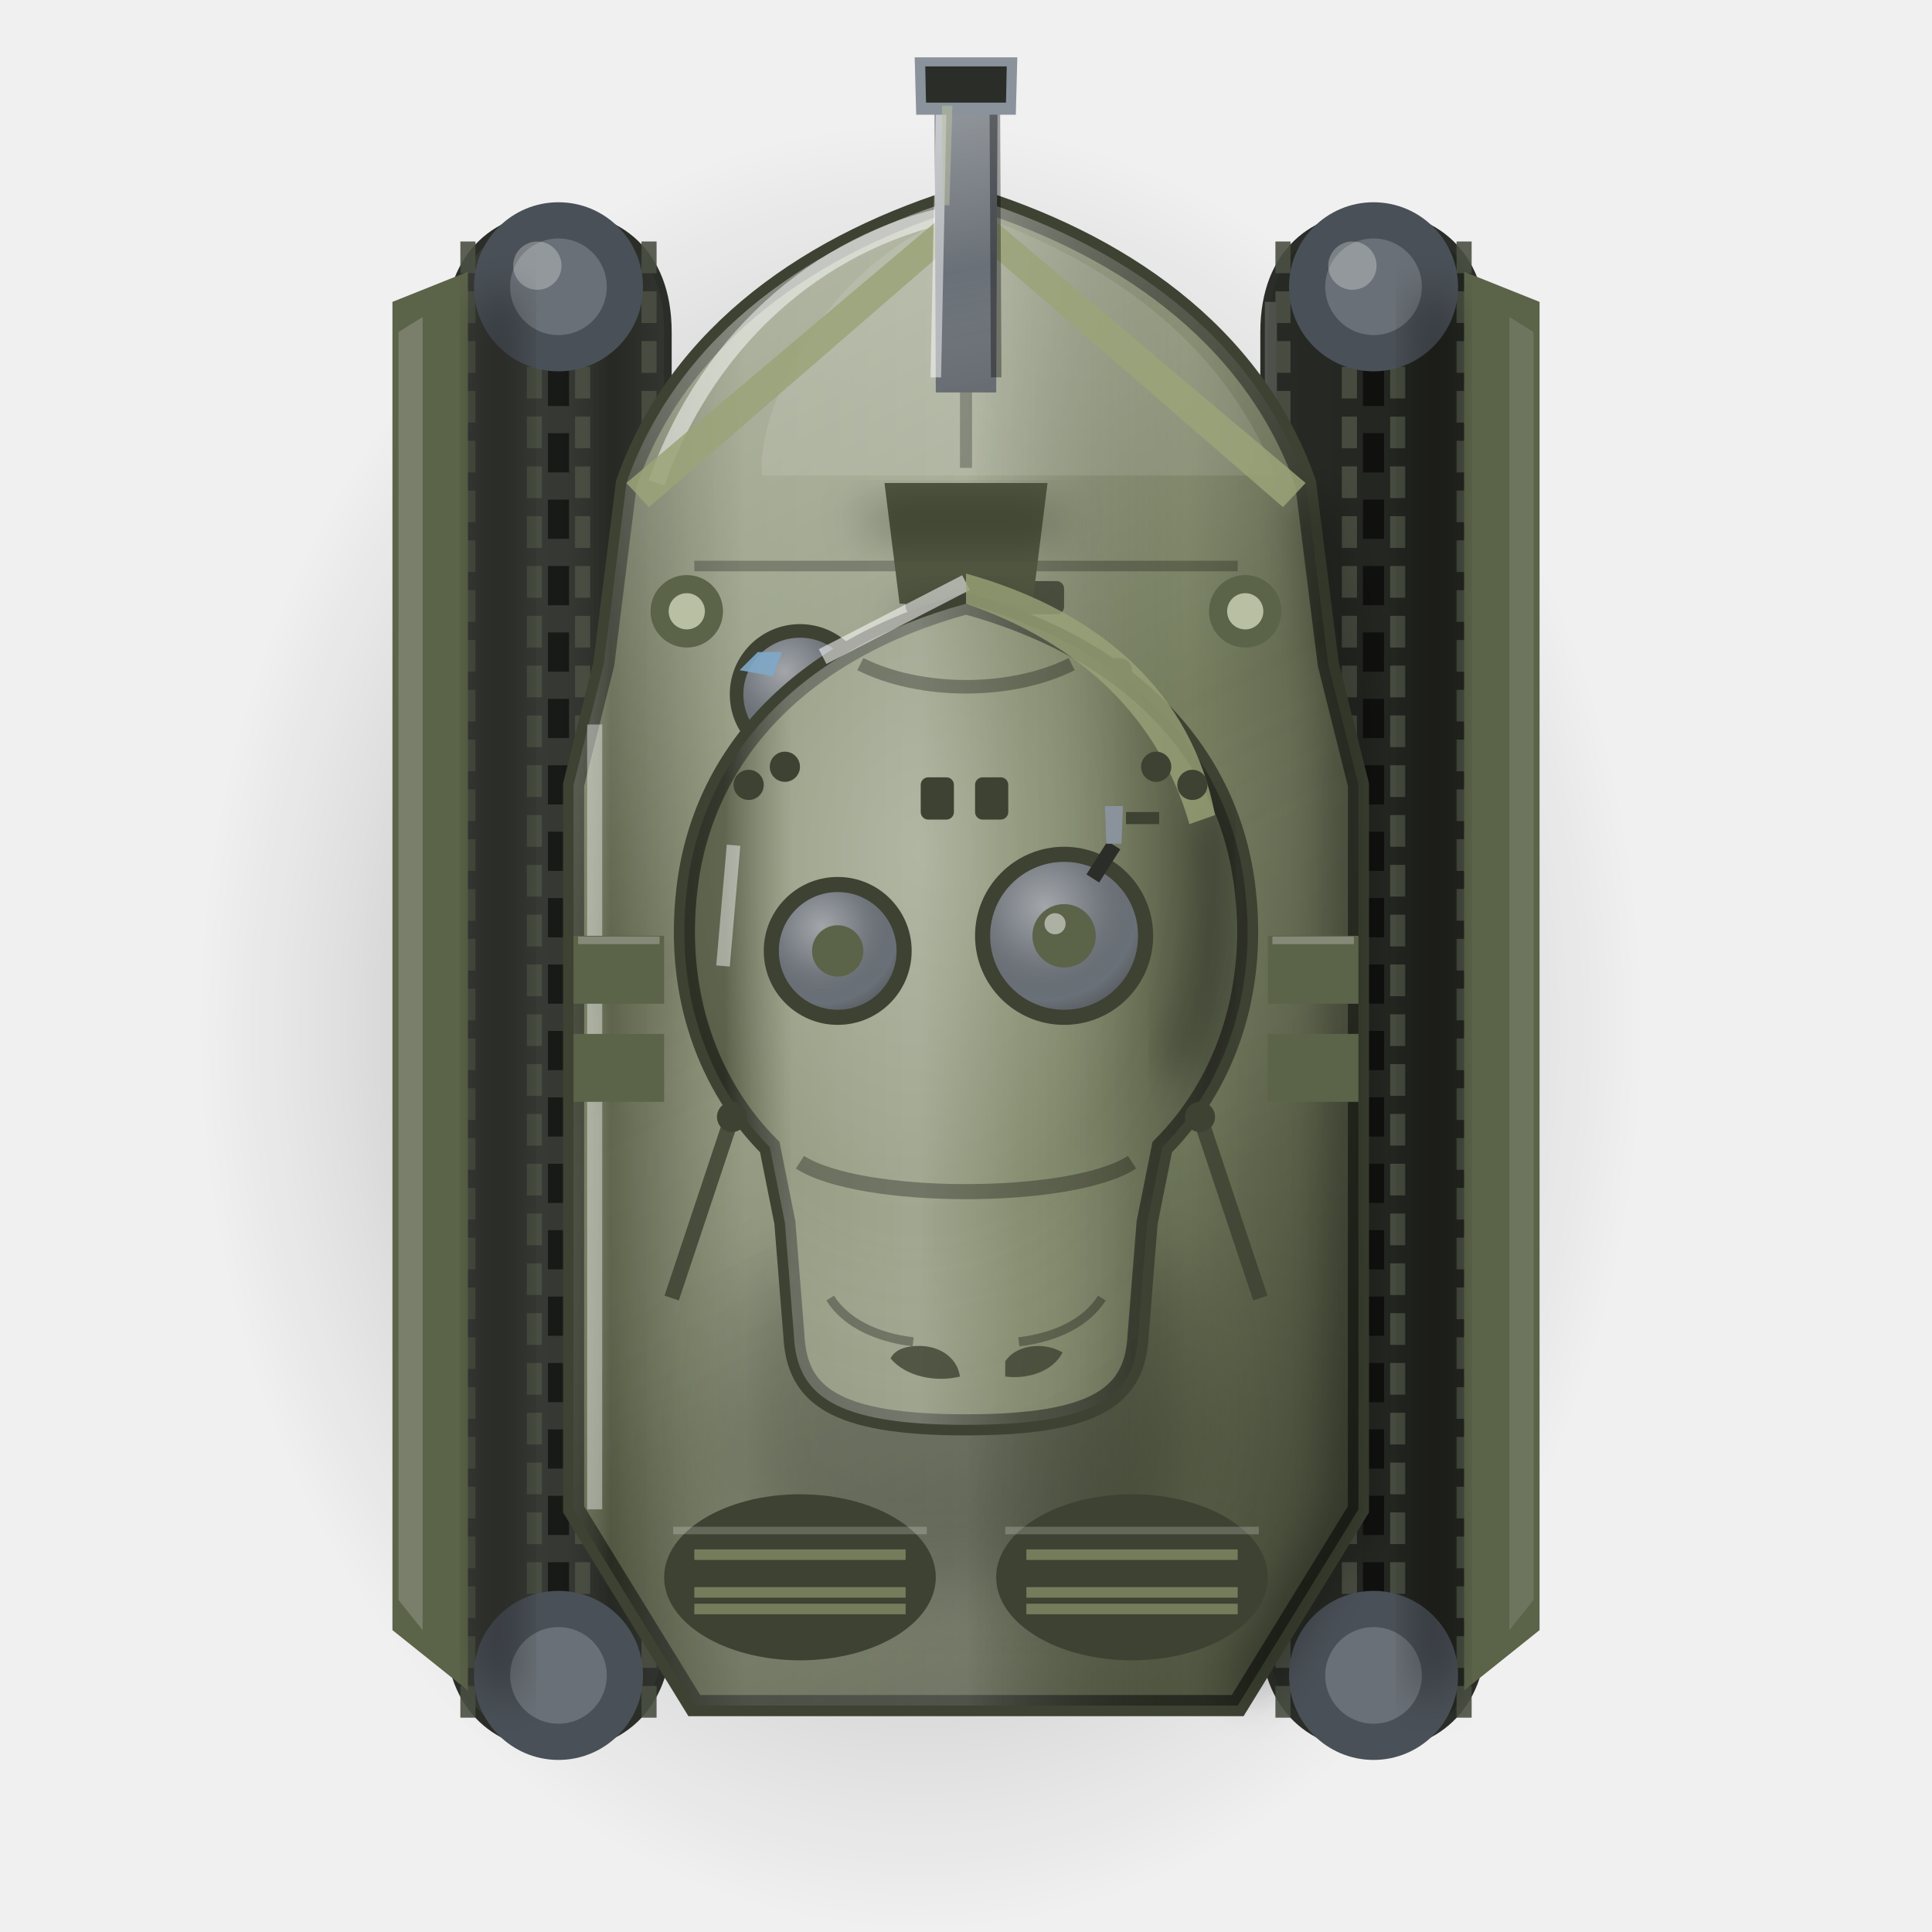
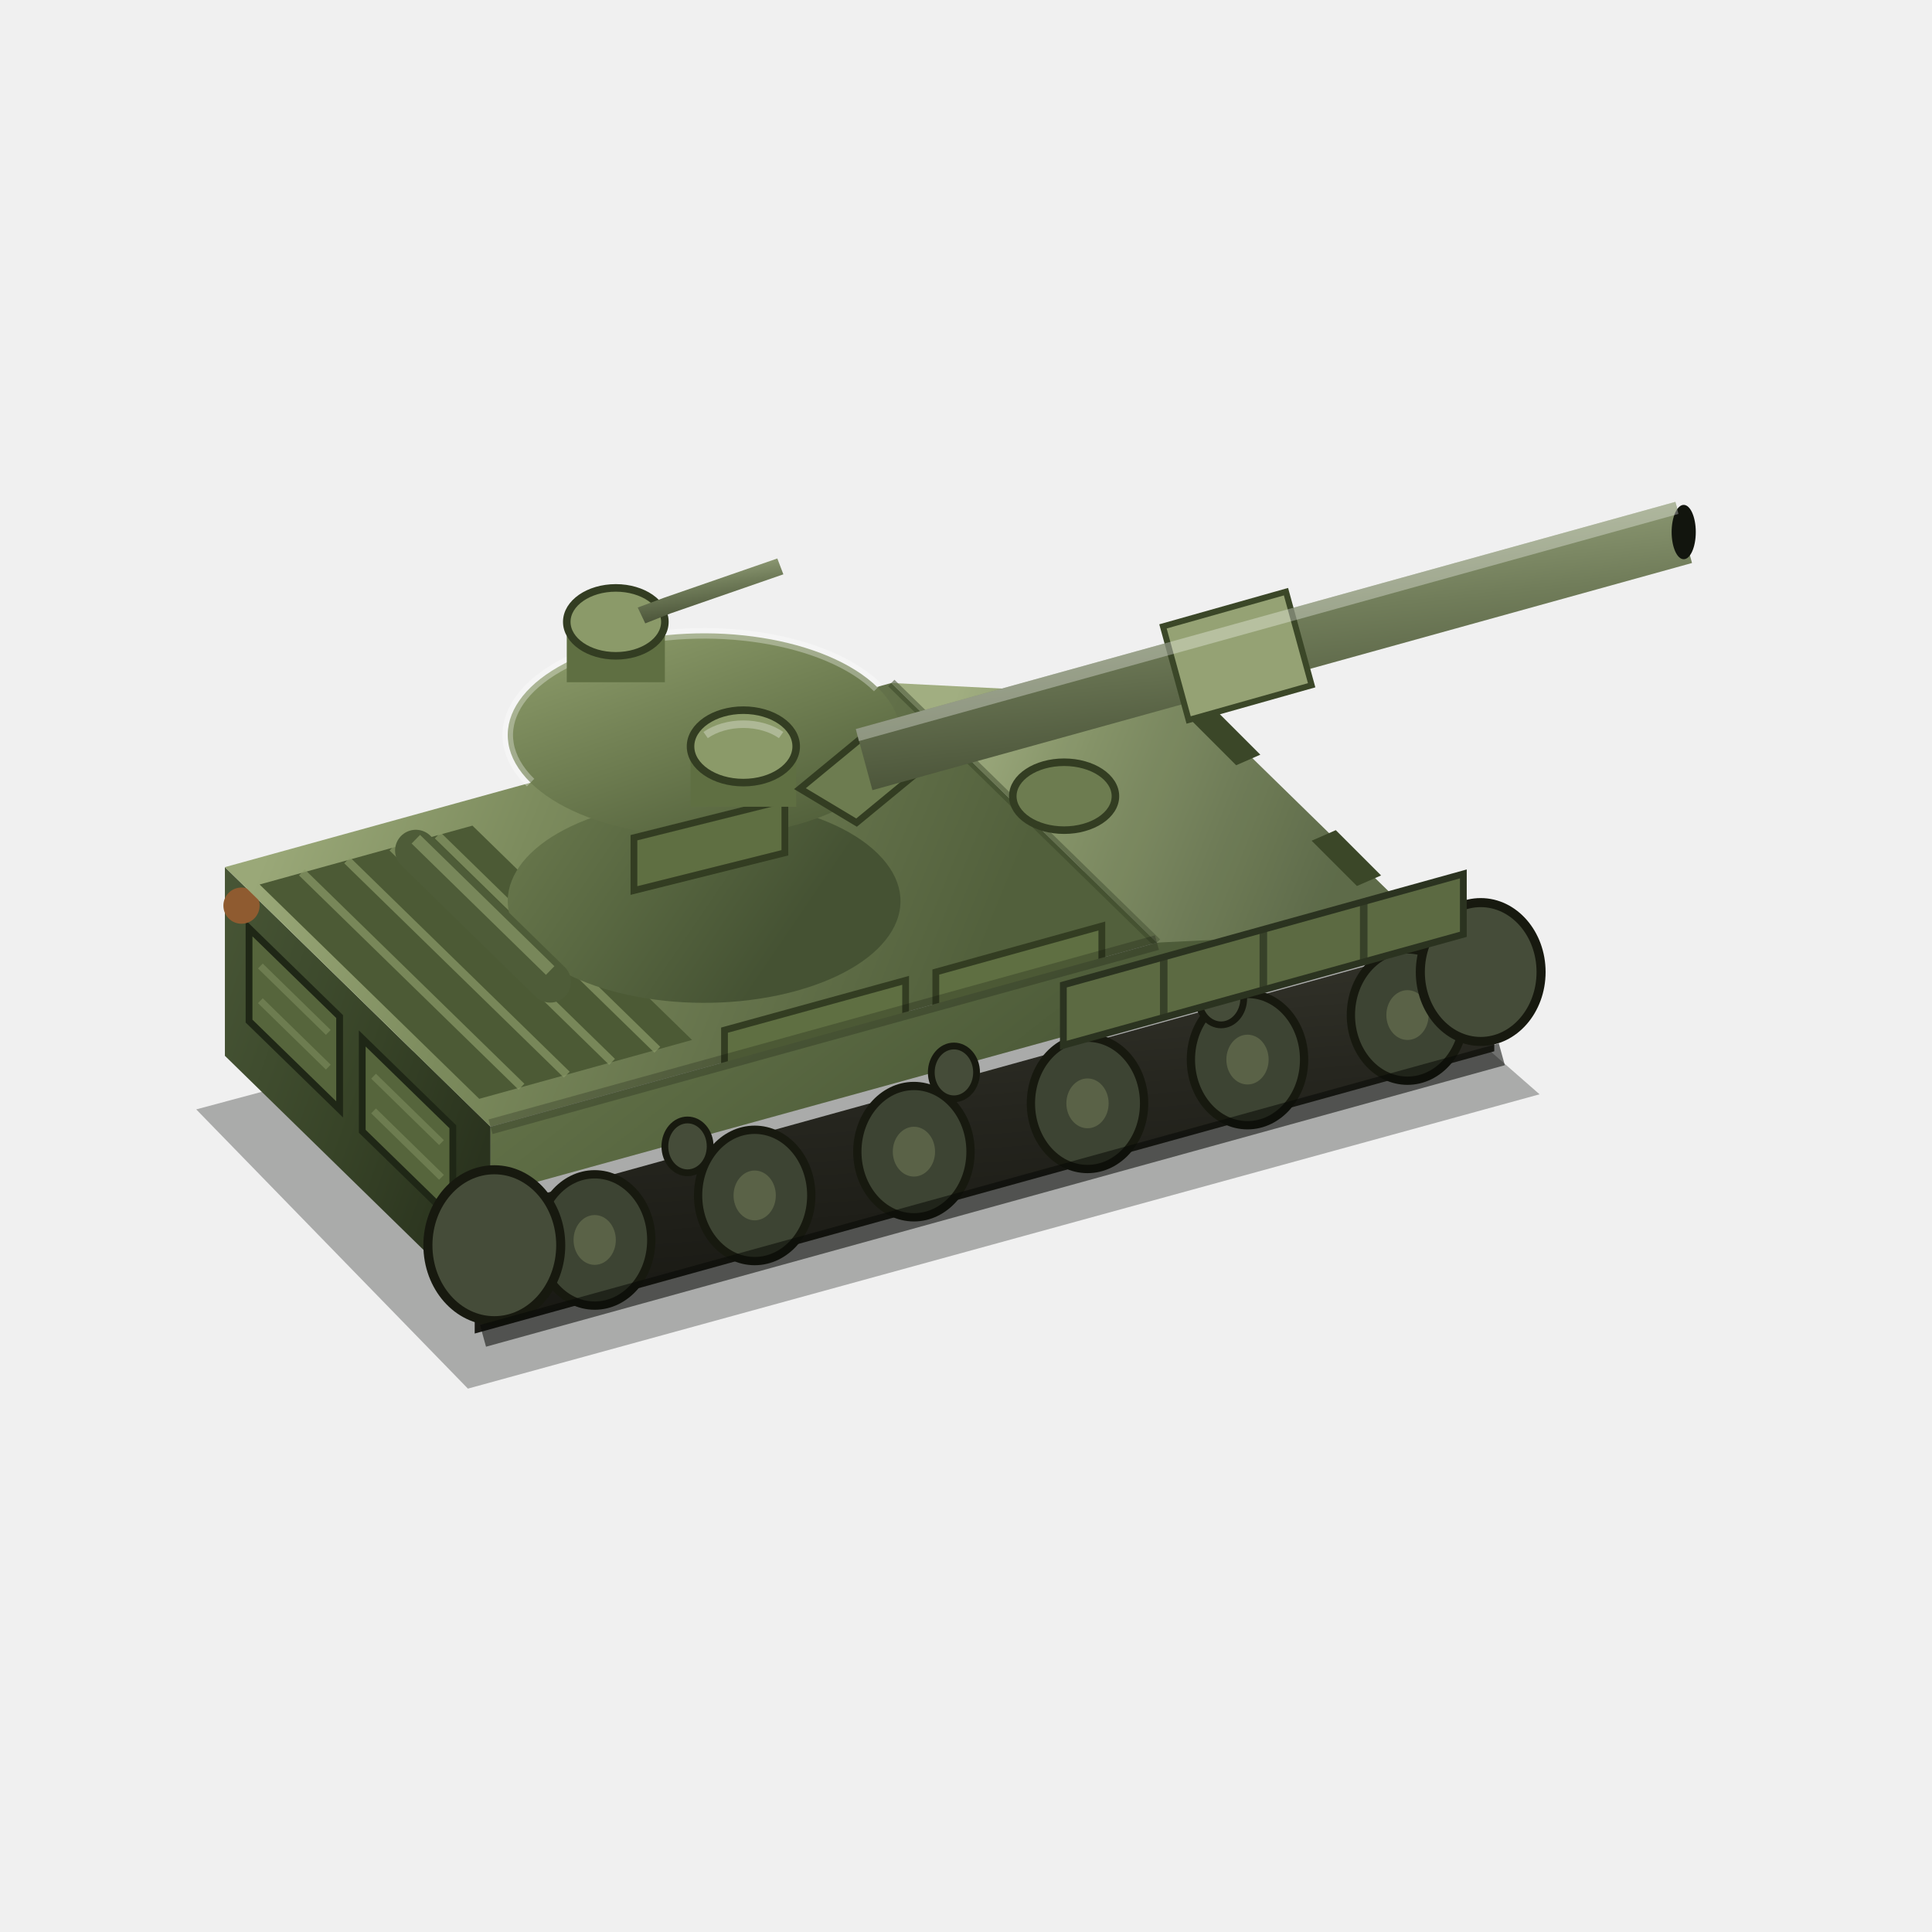
- <svg xmlns="http://www.w3.org/2000/svg" viewBox="0 0 128 128" width="128" height="128">
+ <svg xmlns="http://www.w3.org/2000/svg" viewBox="0 0 256 256">
  <defs>
-     <style>
-     .base{fill:#7c8464}.shade{fill:#5b6349}.dark{fill:#3d4232}.light{fill:#9aa378}.hi{fill:#b8bfa2}
-     .metal{fill:#6a7077}.metalS{fill:#8a929b}.metalL{fill:#4a5057}
-     .glass{fill:#7fa8c9}.glassL{fill:#a9cbdf}.rubber{fill:#2b2e28}
-   </style>
-     <filter id="t2f1" x="-40%" y="-40%" width="180%" height="180%">
-       <feGaussianBlur stdDeviation="1.4" />
-     </filter>
-     <filter id="t2f2" x="-60%" y="-60%" width="220%" height="220%">
-       <feGaussianBlur stdDeviation="2.6" />
-     </filter>
-     <radialGradient id="t2gs" cx=".5" cy=".5" r=".5">
-       <stop offset="0" stop-color="#000" stop-opacity=".4" />
-       <stop offset=".5" stop-color="#000" stop-opacity=".2" />
-       <stop offset=".8" stop-color="#000" stop-opacity=".07" />
-       <stop offset="1" stop-color="#000" stop-opacity="0" />
-     </radialGradient>
-     <linearGradient id="t2g1" gradientUnits="userSpaceOnUse" x1="42" y1="20" x2="88" y2="110">
-       <stop offset="0" stop-color="#fff" stop-opacity=".24" />
-       <stop offset=".4" stop-color="#fff" stop-opacity="0" />
-       <stop offset=".68" stop-color="#000" stop-opacity=".1" />
-       <stop offset="1" stop-color="#000" stop-opacity=".34" />
+     <linearGradient id="g-deck" x1="0.12" y1="0" x2="0.9" y2="0.15">
+       <stop offset="0" stop-color="#9aa878" />
+       <stop offset="0.34" stop-color="#7c8b5d" />
+       <stop offset="0.68" stop-color="#66744c" />
+       <stop offset="1" stop-color="#52603c" />
    </linearGradient>
-     <linearGradient id="t2g2" gradientUnits="userSpaceOnUse" x1="36" y1="60" x2="92" y2="60">
-       <stop offset="0" stop-color="#fff" stop-opacity=".1" />
-       <stop offset=".08" stop-color="#000" stop-opacity=".24" />
-       <stop offset=".24" stop-color="#fff" stop-opacity=".2" />
-       <stop offset=".5" stop-color="#fff" stop-opacity=".26" />
-       <stop offset=".76" stop-color="#000" stop-opacity=".04" />
-       <stop offset=".94" stop-color="#000" stop-opacity=".26" />
-       <stop offset="1" stop-color="#000" stop-opacity=".34" />
+     <linearGradient id="g-flank" x1="0" y1="0" x2="0.85" y2="0.3">
+       <stop offset="0" stop-color="#6b7a4e" />
+       <stop offset="0.45" stop-color="#5a6942" />
+       <stop offset="1" stop-color="#455233" />
    </linearGradient>
-     <linearGradient id="t2g3" gradientUnits="userSpaceOnUse" x1="48" y1="62" x2="80" y2="62">
-       <stop offset="0" stop-color="#000" stop-opacity=".28" />
-       <stop offset=".14" stop-color="#fff" stop-opacity=".22" />
-       <stop offset=".4" stop-color="#fff" stop-opacity=".28" />
-       <stop offset=".62" stop-color="#fff" stop-opacity=".08" />
-       <stop offset=".84" stop-color="#000" stop-opacity=".14" />
-       <stop offset="1" stop-color="#000" stop-opacity=".34" />
+     <linearGradient id="g-turret" x1="0.2" y1="0" x2="0.85" y2="1">
+       <stop offset="0" stop-color="#8b9a69" />
+       <stop offset="0.5" stop-color="#6d7c50" />
+       <stop offset="1" stop-color="#4e5c38" />
    </linearGradient>
-     <linearGradient id="t2g4" gradientUnits="userSpaceOnUse" x1="61" y1="6" x2="67" y2="36">
-       <stop offset="0" stop-color="#fff" stop-opacity=".3" />
-       <stop offset=".4" stop-color="#fff" stop-opacity="0" />
-       <stop offset=".78" stop-color="#000" stop-opacity=".16" />
-       <stop offset="1" stop-color="#000" stop-opacity=".36" />
+     <linearGradient id="g-rear" x1="0" y1="0" x2="1" y2="0.6">
+       <stop offset="0" stop-color="#485636" />
+       <stop offset="0.6" stop-color="#374327" />
+       <stop offset="1" stop-color="#2a331e" />
    </linearGradient>
-     <radialGradient id="t2g5" cx=".38" cy=".32" r=".8">
-       <stop offset="0" stop-color="#fff" stop-opacity=".38" />
-       <stop offset=".4" stop-color="#fff" stop-opacity=".08" />
-       <stop offset=".72" stop-color="#000" stop-opacity="0" />
-       <stop offset="1" stop-color="#000" stop-opacity=".34" />
-     </radialGradient>
-     <radialGradient id="t2g6" cx=".42" cy=".3" r=".9">
-       <stop offset="0" stop-color="#fff" stop-opacity=".18" />
-       <stop offset=".5" stop-color="#fff" stop-opacity="0" />
-       <stop offset="1" stop-color="#000" stop-opacity=".12" />
-     </radialGradient>
+     <linearGradient id="g-metal" x1="0" y1="0" x2="0.3" y2="1">
+       <stop offset="0" stop-color="#a6b28a" />
+       <stop offset="0.5" stop-color="#717d5a" />
+       <stop offset="1" stop-color="#464f35" />
+     </linearGradient>
+     <linearGradient id="g-trk" x1="0" y1="0" x2="0.2" y2="1">
+       <stop offset="0" stop-color="#3a3a30" />
+       <stop offset="0.5" stop-color="#26261f" />
+       <stop offset="1" stop-color="#171712" />
+     </linearGradient>
  </defs>
-   <ellipse cx="61" cy="68" rx="48" ry="60" fill="url(#t2gs)" />
-   <path class="rubber" d="M29.5 22 C29.5 16.5 33 14 37 14 C41 14 44.5 16.5 44.5 22 L44.5 108 C44.5 113.5 41 116 37 116 C33 116 29.5 113.5 29.5 108 Z" />
-   <path class="rubber" d="M83.5 22 C83.5 16.5 87 14 91 14 C95 14 98.5 16.5 98.5 22 L98.5 108 C98.5 113.5 95 116 91 116 C87 116 83.5 113.5 83.5 108 Z" />
-   <path d="M30 22 C30 17 33 14.6 37 14.6 C41 14.6 44 17 44 22 L44 108 C44 113 41 115.4 37 115.4 C33 115.4 30 113 30 108 Z" fill="url(#t2g2)" opacity=".55" />
-   <path d="M84 22 C84 17 87 14.6 91 14.6 C95 14.6 98 17 98 22 L98 108 C98 113 95 115.4 91 115.4 C87 115.4 84 113 84 108 Z" fill="url(#t2g2)" opacity=".55" />
-   <path d="M30.2 20 L30.2 110 M84.2 20 L84.2 110" stroke="#fff" stroke-width=".8" opacity=".18" fill="none" />
-   <path d="M31 16 L31 114 M35.4 14.4 L35.4 115.6 M38.6 14.4 L38.6 115.6 M43 16 L43 114" stroke="#4a4f42" stroke-width="1" stroke-dasharray="2.1 1.2" opacity=".9" fill="none" />
-   <path d="M85 16 L85 114 M89.4 14.4 L89.4 115.6 M92.6 14.4 L92.6 115.6 M97 16 L97 114" stroke="#4a4f42" stroke-width="1" stroke-dasharray="2.1 1.2" opacity=".9" fill="none" />
-   <path d="M37 15.5 L37 116.5 M91 15.5 L91 116.5" stroke="#000" stroke-width="1.4" stroke-dasharray="2.6 1.8" opacity=".55" fill="none" />
-   <circle class="metalL" cx="37" cy="19" r="5.6" />
-   <circle class="metal" cx="37" cy="19" r="3.2" />
-   <circle cx="35.6" cy="17.6" r="1.6" fill="#fff" opacity=".28" />
-   <circle class="metalL" cx="91" cy="19" r="5.6" />
-   <circle class="metal" cx="91" cy="19" r="3.2" />
-   <circle cx="89.6" cy="17.6" r="1.6" fill="#fff" opacity=".28" />
-   <circle class="metalL" cx="37" cy="111" r="5.6" />
-   <circle class="metal" cx="37" cy="111" r="3.2" />
-   <circle class="metalL" cx="91" cy="111" r="5.6" />
-   <circle class="metal" cx="91" cy="111" r="3.2" />
-   <path class="shade" d="M26 20 L31 18 L31 112 L26 108 Z" />
-   <path class="shade" d="M102 20 L97 18 L97 112 L102 108 Z" />
-   <path d="M26.4 22 L28 21 L28 108 L26.4 106 Z" fill="#fff" opacity=".18" />
-   <path d="M101.6 22 L100 21 L100 108 L101.6 106 Z" fill="#fff" opacity=".12" />
-   <path d="M31.6 20 L34.4 19 L34.4 113 L31.6 111 Z" fill="#000" opacity=".3" filter="url(#t2f1)" />
-   <path d="M96.4 20 L93.6 19 L93.6 113 L96.4 111 Z" fill="#000" opacity=".3" filter="url(#t2f1)" />
-   <path class="base" d="M64 13 C74 16 83 22 86.5 32 L88 44 L90 52 L90 100 L82 113 L46 113 L38 100 L38 52 L40 44 L41.5 32 C45 22 54 16 64 13 Z" stroke="#3d4232" stroke-width="1.4" />
-   <path d="M64 13 C74 16 83 22 86.5 32 L88 44 L90 52 L90 100 L82 113 L46 113 L38 100 L38 52 L40 44 L41.5 32 C45 22 54 16 64 13 Z" fill="url(#t2g2)" />
-   <path d="M64 13 C74 16 83 22 86.5 32 L88 44 L90 52 L90 100 L82 113 L46 113 L38 100 L38 52 L40 44 L41.5 32 C45 22 54 16 64 13 Z" fill="url(#t2g1)" />
-   <path d="M64 14 C73 17 81 22.5 84.5 31.5 L50.5 31.5 C50 28 54 17.5 64 14 Z" fill="#fff" opacity=".1" />
-   <path d="M64 14 C55 15.5 47 22 43.5 32" stroke="#fff" stroke-width="1.1" opacity=".5" fill="none" />
-   <path d="M39.4 48 L39.4 100" stroke="#fff" stroke-width="1" opacity=".4" fill="none" />
-   <path d="M86.8 33 L89.2 46 L89.4 100 L82.5 112.2" stroke="#000" stroke-width="2.2" opacity=".3" fill="none" filter="url(#t2f1)" />
-   <path class="light" d="M64 13 L86.5 32 L85 33.6 L64 15.4 L43 33.6 L41.5 32 Z" opacity=".85" />
-   <path d="M64 16 L64 31" stroke="#000" stroke-width=".8" opacity=".25" fill="none" />
-   <path d="M46 37.5 L82 37.5" stroke="#000" stroke-width=".7" opacity=".25" fill="none" />
-   <circle class="shade" cx="45.5" cy="40.5" r="2.4" />
-   <circle class="hi" cx="45.5" cy="40.5" r="1.2" />
-   <circle class="shade" cx="82.5" cy="40.5" r="2.4" />
-   <circle class="hi" cx="82.5" cy="40.5" r="1.2" />
-   <circle class="metal" cx="53" cy="46" r="4.2" />
-   <circle cx="53" cy="46" r="4.2" fill="url(#t2g5)" />
-   <circle cx="53" cy="46" r="4.2" fill="none" stroke="#3d4232" stroke-width=".9" />
-   <path class="glass" d="M49 44.4 L50.2 43.2 L51.8 43.2 L51.2 44.8 Z" opacity=".9" />
-   <rect class="dark" x="60" y="38.5" width="4.5" height="2.2" rx=".5" opacity=".85" />
-   <rect class="dark" x="66" y="38.5" width="4.5" height="2.2" rx=".5" opacity=".85" />
-   <path d="M50 84 L78 84 L80 96 L76 105 L52 105 L48 96 Z" fill="#000" opacity=".2" filter="url(#t2f2)" />
-   <ellipse class="dark" cx="53" cy="104.5" rx="9" ry="5.5" />
-   <ellipse class="dark" cx="75" cy="104.5" rx="9" ry="5.5" />
-   <path d="M46 103 L60 103 M46 105.5 L60 105.5 M46 106.6 L60 106.6 M68 103 L82 103 M68 105.5 L82 105.5 M68 106.6 L82 106.6" stroke="#9aa378" stroke-width=".7" opacity=".6" fill="none" />
-   <path d="M44.6 101.4 L61.4 101.4 M66.6 101.4 L83.4 101.4" stroke="#fff" stroke-width=".5" opacity=".2" fill="none" />
-   <path class="shade" d="M58.6 32 L69.4 32 L68.4 40 L59.6 40 Z" />
-   <path d="M58.6 32 L69.4 32 L68.4 40 L59.6 40 Z" fill="#000" opacity=".14" />
-   <path d="M59.6 40 L68.4 40 L67.6 44.6 L60.4 44.6 Z" fill="#000" opacity=".22" filter="url(#t2f1)" />
-   <path class="metal" d="M61.9 4 L66.1 4 L66 26 L62 26 Z" />
-   <path d="M61.9 4 L66.1 4 L66 26 L62 26 Z" fill="url(#t2g4)" />
-   <path d="M62.4 5 L62 25" stroke="#fff" stroke-width=".7" opacity=".5" fill="none" />
-   <path d="M65.9 5 L66 25" stroke="#000" stroke-width=".7" opacity=".35" fill="none" />
-   <rect class="dark" x="70.4" y="43.6" width="4.6" height="3.4" rx=".8" />
-   <rect x="70.8" y="44" width="2" height="1" rx=".4" fill="#fff" opacity=".2" />
-   <circle class="glass" cx="72.7" cy="46" r="1" />
-   <circle cx="72.4" cy="45.7" r=".35" fill="#fff" opacity=".7" />
-   <path class="metalS" d="M60.6 3.8 L67.4 3.8 L67.3 7.6 L60.7 7.6 Z" />
-   <path class="rubber" d="M61.3 4.4 L66.7 4.4 L66.65 6.8 L61.35 6.8 Z" />
-   <path class="hi" d="M62.4 7 L63.1 7 L62.9 13.6 L62.5 13.6 Z" opacity=".55" />
-   <path d="M57 33 L70.5 33 L70 36 L57.4 36 Z" fill="#000" opacity=".2" filter="url(#t2f1)" />
-   <path class="base" d="M64 40 C75 43 81.5 50 82.5 59 C83.3 66 81 72 77 76 L76 81 L75.4 88.5 C75.2 92.4 72.8 94.4 64 94.4 C55.2 94.4 52.8 92.4 52.6 88.5 L52 81 L51 76 C47 72 44.7 66 45.5 59 C46.5 50 53 43 64 40 Z" stroke="#3d4232" stroke-width="1.4" />
-   <path d="M64 40 C75 43 81.5 50 82.5 59 C83.3 66 81 72 77 76 L76 81 L75.4 88.5 C75.2 92.4 72.8 94.4 64 94.4 C55.2 94.4 52.8 92.4 52.6 88.5 L52 81 L51 76 C47 72 44.7 66 45.5 59 C46.5 50 53 43 64 40 Z" fill="url(#t2g3)" />
-   <path d="M64 40 C75 43 81.5 50 82.5 59 C83.3 66 81 72 77 76 L76 81 L75.4 88.5 C75.2 92.4 72.8 94.4 64 94.4 C55.2 94.4 52.8 92.4 52.6 88.5 L52 81 L51 76 C47 72 44.7 66 45.5 59 C46.5 50 53 43 64 40 Z" fill="url(#t2g6)" />
-   <path d="M64 38.6 L54.5 43.5" stroke="#fff" stroke-width="1.1" opacity=".55" fill="none" />
-   <path d="M48.6 56 L47.9 64" stroke="#fff" stroke-width=".9" opacity=".45" fill="none" />
-   <path d="M80.2 54 C81.2 60 80.2 66 77.4 71" stroke="#000" stroke-width="2" opacity=".3" fill="none" filter="url(#t2f1)" />
-   <path class="light" d="M64 38 C73 40.5 79 46 80.5 54 L78.8 54.6 C76.8 47.6 71.6 42.6 64 40 Z" opacity=".8" />
-   <path d="M57 44 C61 46 67 46 71 44" stroke="#000" stroke-width=".9" opacity=".3" fill="none" />
-   <circle class="metal" cx="70.5" cy="62" r="5.4" />
-   <circle cx="70.5" cy="62" r="5.4" fill="url(#t2g5)" />
-   <circle cx="70.5" cy="62" r="5.4" fill="none" stroke="#3d4232" stroke-width="1" />
-   <circle class="shade" cx="70.5" cy="62" r="2.1" />
-   <circle cx="69.9" cy="61.2" r=".7" fill="#fff" opacity=".5" />
-   <path d="M72.4 58.2 L73.8 56" stroke="#2b2e28" stroke-width="1" fill="none" />
-   <path class="metalS" d="M73.2 53.4 L74.4 53.4 L74.3 55.9 L73.3 55.9 Z" />
-   <path class="dark" d="M74.6 53.8 L76.8 53.8 L76.8 54.6 L74.6 54.6 Z" />
-   <circle class="metal" cx="55.5" cy="63" r="4.4" />
-   <circle cx="55.5" cy="63" r="4.4" fill="url(#t2g5)" />
-   <circle cx="55.5" cy="63" r="4.4" fill="none" stroke="#3d4232" stroke-width="1" />
-   <circle class="shade" cx="55.5" cy="63" r="1.7" />
-   <rect class="dark" x="61" y="51.5" width="2.2" height="2.8" rx=".5" />
-   <rect class="dark" x="64.6" y="51.5" width="2.2" height="2.8" rx=".5" />
-   <g class="dark">
-     <circle cx="49.6" cy="52" r="1" />
-     <circle cx="52" cy="50.8" r="1" />
-     <circle cx="79" cy="52" r="1" />
-     <circle cx="76.6" cy="50.8" r="1" />
+   <path d="M26 147 L164 110 L204 145 L62 184 Z" fill="#080a06" opacity="0.30" />
+   <path d="M29.8 114.9 L65.0 149.3 L65.0 174.3 L29.8 139.9 Z" fill="url(#g-rear)" />
+   <g fill="#56653c" stroke="#1f2716" stroke-width="0.9">
+     <path d="M33 123 L45 134.7 L45 147 L33 135.3 Z" />
+     <path d="M48 137.6 L60 149.3 L60 161.6 L48 149.9 Z" />
  </g>
-   <path d="M55 86 C56 87.6 58 88.6 60.5 88.9 M73 86 C72 87.6 70 88.6 67.5 88.9" stroke="#000" stroke-width=".6" opacity=".3" fill="none" />
-   <path class="dark" d="M59 90 C60 91.2 62 91.6 63.6 91.2 C63.4 89.8 62 89 60.4 89.2 C59.6 89.3 59.2 89.6 59 90 Z" opacity=".8" />
-   <path class="dark" d="M66.6 91.2 C68.2 91.4 69.8 90.8 70.4 89.6 C69 88.8 67.2 89.2 66.6 90.2 Z" opacity=".8" />
-   <path d="M53 77 C57 79.6 71 79.6 75 77" stroke="#000" stroke-width="1" opacity=".3" fill="none" />
-   <path d="M48.5 74 L44.5 86 M79.5 74 L83.5 86" stroke="#3d4232" stroke-width="1" fill="none" opacity=".85" />
-   <circle class="dark" cx="48.5" cy="74" r="1" />
-   <circle class="dark" cx="79.5" cy="74" r="1" />
-   <path class="shade" d="M38 62 L44 62 L44 66.5 L38 66.5 Z M38 68.5 L44 68.5 L44 73 L38 73 Z" />
-   <path class="shade" d="M84 62 L90 62 L90 66.5 L84 66.5 Z M84 68.5 L90 68.5 L90 73 L84 73 Z" />
-   <path d="M38.3 62.3 L43.7 62.3 M84.3 62.3 L89.7 62.3" stroke="#fff" stroke-width=".5" opacity=".25" fill="none" />
+   <g stroke="#7e8d5e" stroke-opacity="0.6" stroke-width="0.9">
+     <path d="M34.5 128 L43.5 136.8" />
+     <path d="M34.5 132.6 L43.5 141.4" />
+     <path d="M49.5 142.6 L58.5 151.4" />
+     <path d="M49.5 147.2 L58.5 156" />
+   </g>
+   <circle cx="32" cy="120" r="2.4" fill="#8f5b30" />
+   <path d="M29.8 114.9 L118.1 90.5 L153.3 124.9 L65.0 149.3 Z" fill="url(#g-deck)" />
+   <path d="M118.1 90.5 L157.8 92.5 L193.0 126.9 L153.3 124.9 Z" fill="url(#g-deck)" />
+   <path d="M118.1 90.5 L153.3 124.9" fill="none" stroke="#3b4728" stroke-opacity="0.55" stroke-width="1.2" />
+   <path d="M118.1 90.5 L157.8 92.5 L193.0 126.9 L153.3 124.9 Z" fill="#ffffff" fill-opacity="0.07" />
+   <ellipse cx="141" cy="105.5" rx="6.8" ry="4.5" fill="#6d7c50" stroke="#333d22" stroke-width="1" />
+   <g fill="#3b4728">
+     <path d="M161 94 L167 100 L163.8 101.4 L157.8 95.4 Z" />
+     <path d="M177 110 L183 116 L179.8 117.4 L173.8 111.4 Z" />
+   </g>
+   <path d="M34.4 117.2 L62.6 109.4 L91.7 137.8 L63.5 145.6 Z" fill="#4c5a35" />
+   <g stroke="#8b9a69" stroke-opacity="0.7" stroke-width="1.1">
+     <path d="M40 115.6 L69.1 144" />
+     <path d="M46 114 L75.1 142.4" />
+     <path d="M52 112.3 L81.1 140.7" />
+     <path d="M58 110.7 L87.1 139.1" />
+   </g>
+   <path d="M96 143 L120 136.4 L120 129.9 L96 136.5 Z" fill="#5f6f42" stroke="#333d22" stroke-width="0.9" />
+   <path d="M124 135.3 L146 129.2 L146 122.7 L124 128.8 Z" fill="#5f6f42" stroke="#333d22" stroke-width="0.9" />
+   <path d="M65.0 149.3 L153.3 124.9 L193.0 123.0 L65.0 158.3 Z" fill="url(#g-flank)" />
+   <path d="M65.0 149.3 L153.3 124.9" fill="none" stroke="#000000" stroke-opacity="0.2" stroke-width="2" />
+   <path d="M62.9 176.7 L198.0 139.3 L198.0 123.3 L62.9 160.7 Z" fill="url(#g-trk)" />
+   <g fill="#3d4433" stroke="#17190f" stroke-width="1.1">
+     <ellipse cx="78.8" cy="164.3" rx="7.5" ry="8.7" />
+     <ellipse cx="100.0" cy="158.4" rx="7.5" ry="8.7" />
+     <ellipse cx="121.1" cy="152.6" rx="7.5" ry="8.7" />
+     <ellipse cx="144.1" cy="146.2" rx="7.5" ry="8.7" />
+     <ellipse cx="165.3" cy="140.4" rx="7.5" ry="8.7" />
+     <ellipse cx="186.5" cy="134.5" rx="7.5" ry="8.7" />
+   </g>
+   <g fill="#5a6247">
+     <ellipse cx="78.8" cy="164.3" rx="2.8" ry="3.3" />
+     <ellipse cx="100.0" cy="158.4" rx="2.8" ry="3.3" />
+     <ellipse cx="121.1" cy="152.6" rx="2.8" ry="3.3" />
+     <ellipse cx="144.1" cy="146.2" rx="2.8" ry="3.3" />
+     <ellipse cx="165.3" cy="140.4" rx="2.8" ry="3.3" />
+     <ellipse cx="186.5" cy="134.5" rx="2.8" ry="3.3" />
+   </g>
+   <ellipse cx="65.5" cy="165.0" rx="8.8" ry="10" fill="#454c39" stroke="#17190f" stroke-width="1.2" />
+   <ellipse cx="196.2" cy="128.8" rx="8" ry="9.2" fill="#454c39" stroke="#17190f" stroke-width="1.2" />
+   <g fill="#454c39" stroke="#17190f" stroke-width="0.9">
+     <ellipse cx="91.1" cy="151.9" rx="3" ry="3.5" />
+     <ellipse cx="126.4" cy="142.1" rx="3" ry="3.5" />
+     <ellipse cx="161.8" cy="132.3" rx="3" ry="3.5" />
+   </g>
+   <path d="M64 177 L199 139.7" fill="none" stroke="#080a06" stroke-opacity="0.55" stroke-width="3" />
+   <path d="M140.9 138.5 L193.9 123.8 L193.9 115.8 L140.9 130.5 Z" fill="#5c6a42" stroke="#2b3320" stroke-width="0.9" />
+   <g stroke="#2b3320" stroke-opacity="0.75" stroke-width="1">
+     <path d="M154.2 126.8 L154.2 134.8" />
+     <path d="M167.4 123.1 L167.4 131.1" />
+     <path d="M180.7 119.5 L180.7 127.5" />
+   </g>
+   <path d="M116.3 113.1 C123.0 119.7 118.2 127.8 105.5 131.3          C92.8 134.8 77.0 132.3 70.3 125.7          C63.6 119.1 68.4 111.0 81.1 107.5          C93.8 104.0 109.6 106.5 116.3 113.1 Z" fill="url(#g-flank)" />
+   <path d="M116.3 91.1 C123.0 97.7 118.2 105.8 105.5 109.3          C92.8 112.8 77.0 110.3 70.3 103.7          C63.6 97.1 68.4 89.0 81.1 85.5          C93.8 82.0 109.6 84.5 116.3 91.1 Z" fill="url(#g-turret)" />
+   <path d="M70.3 103.7 C63.6 97.1 68.4 89.0 81.1 85.5 C93.8 82.0 109.6 84.5 116.3 91.1" fill="none" stroke="#ffffff" stroke-opacity="0.32" stroke-width="1.4" />
+   <path d="M55.1 112.7 L72.9 130.1" fill="none" stroke="#4e5c38" stroke-width="5.5" stroke-linecap="round" />
+   <path d="M55.1 111.2 L72.9 128.6" fill="none" stroke="#8b9a69" stroke-opacity="0.7" stroke-width="1.6" />
+   <path d="M84 118 L104 113 L104 106 L84 111 Z" fill="#5f6f42" stroke="#333d22" stroke-width="0.9" />
+   <path d="M91.5 106.9 L91.5 98.9 A7 4.8 0 0 1 105.5 98.9 L105.5 106.9 Z" fill="#5f6f42" />
+   <ellipse cx="98.5" cy="98.9" rx="7" ry="4.8" fill="#8b9a69" stroke="#333d22" stroke-width="1" />
+   <path d="M93.5 97.4 A7 4.8 0 0 1 103.5 97.4" fill="none" stroke="#ffffff" stroke-opacity="0.3" stroke-width="1" />
+   <path d="M75.1 90.4 L75.1 82.4 A6.5 4.5 0 0 1 88.1 82.4 L88.1 90.4 Z" fill="#5f6f42" />
+   <ellipse cx="81.6" cy="82.4" rx="6.5" ry="4.5" fill="#8b9a69" stroke="#333d22" stroke-width="1" />
+   <path d="M84.5 80.5 L88 79.2 L103 74 L103.8 76.1 L88.8 81.3 L85.5 82.6 Z" fill="url(#g-metal)" />
+   <path d="M106 104.5 L114.5 97.5 L122 102 L113.5 109 Z" fill="#6d7c50" stroke="#333d22" stroke-width="0.9" />
+   <path d="M113.4 96.6 L222.0 66.5 L224.2 74.6 L115.6 104.7 Z" fill="url(#g-metal)" />
+   <path d="M154.1 83.0 L170.4 78.4 L173.8 90.8 L157.5 95.4 Z" fill="#95a274" stroke="#3b4728" stroke-width="0.8" />
+   <ellipse cx="223.1" cy="70.5" rx="1.6" ry="3.6" fill="#12150e" />
+   <path d="M113.4 96.6 L222.0 66.5 L222.4 68.1 L113.8 98.2 Z" fill="#ffffff" fill-opacity="0.32" />
</svg>
